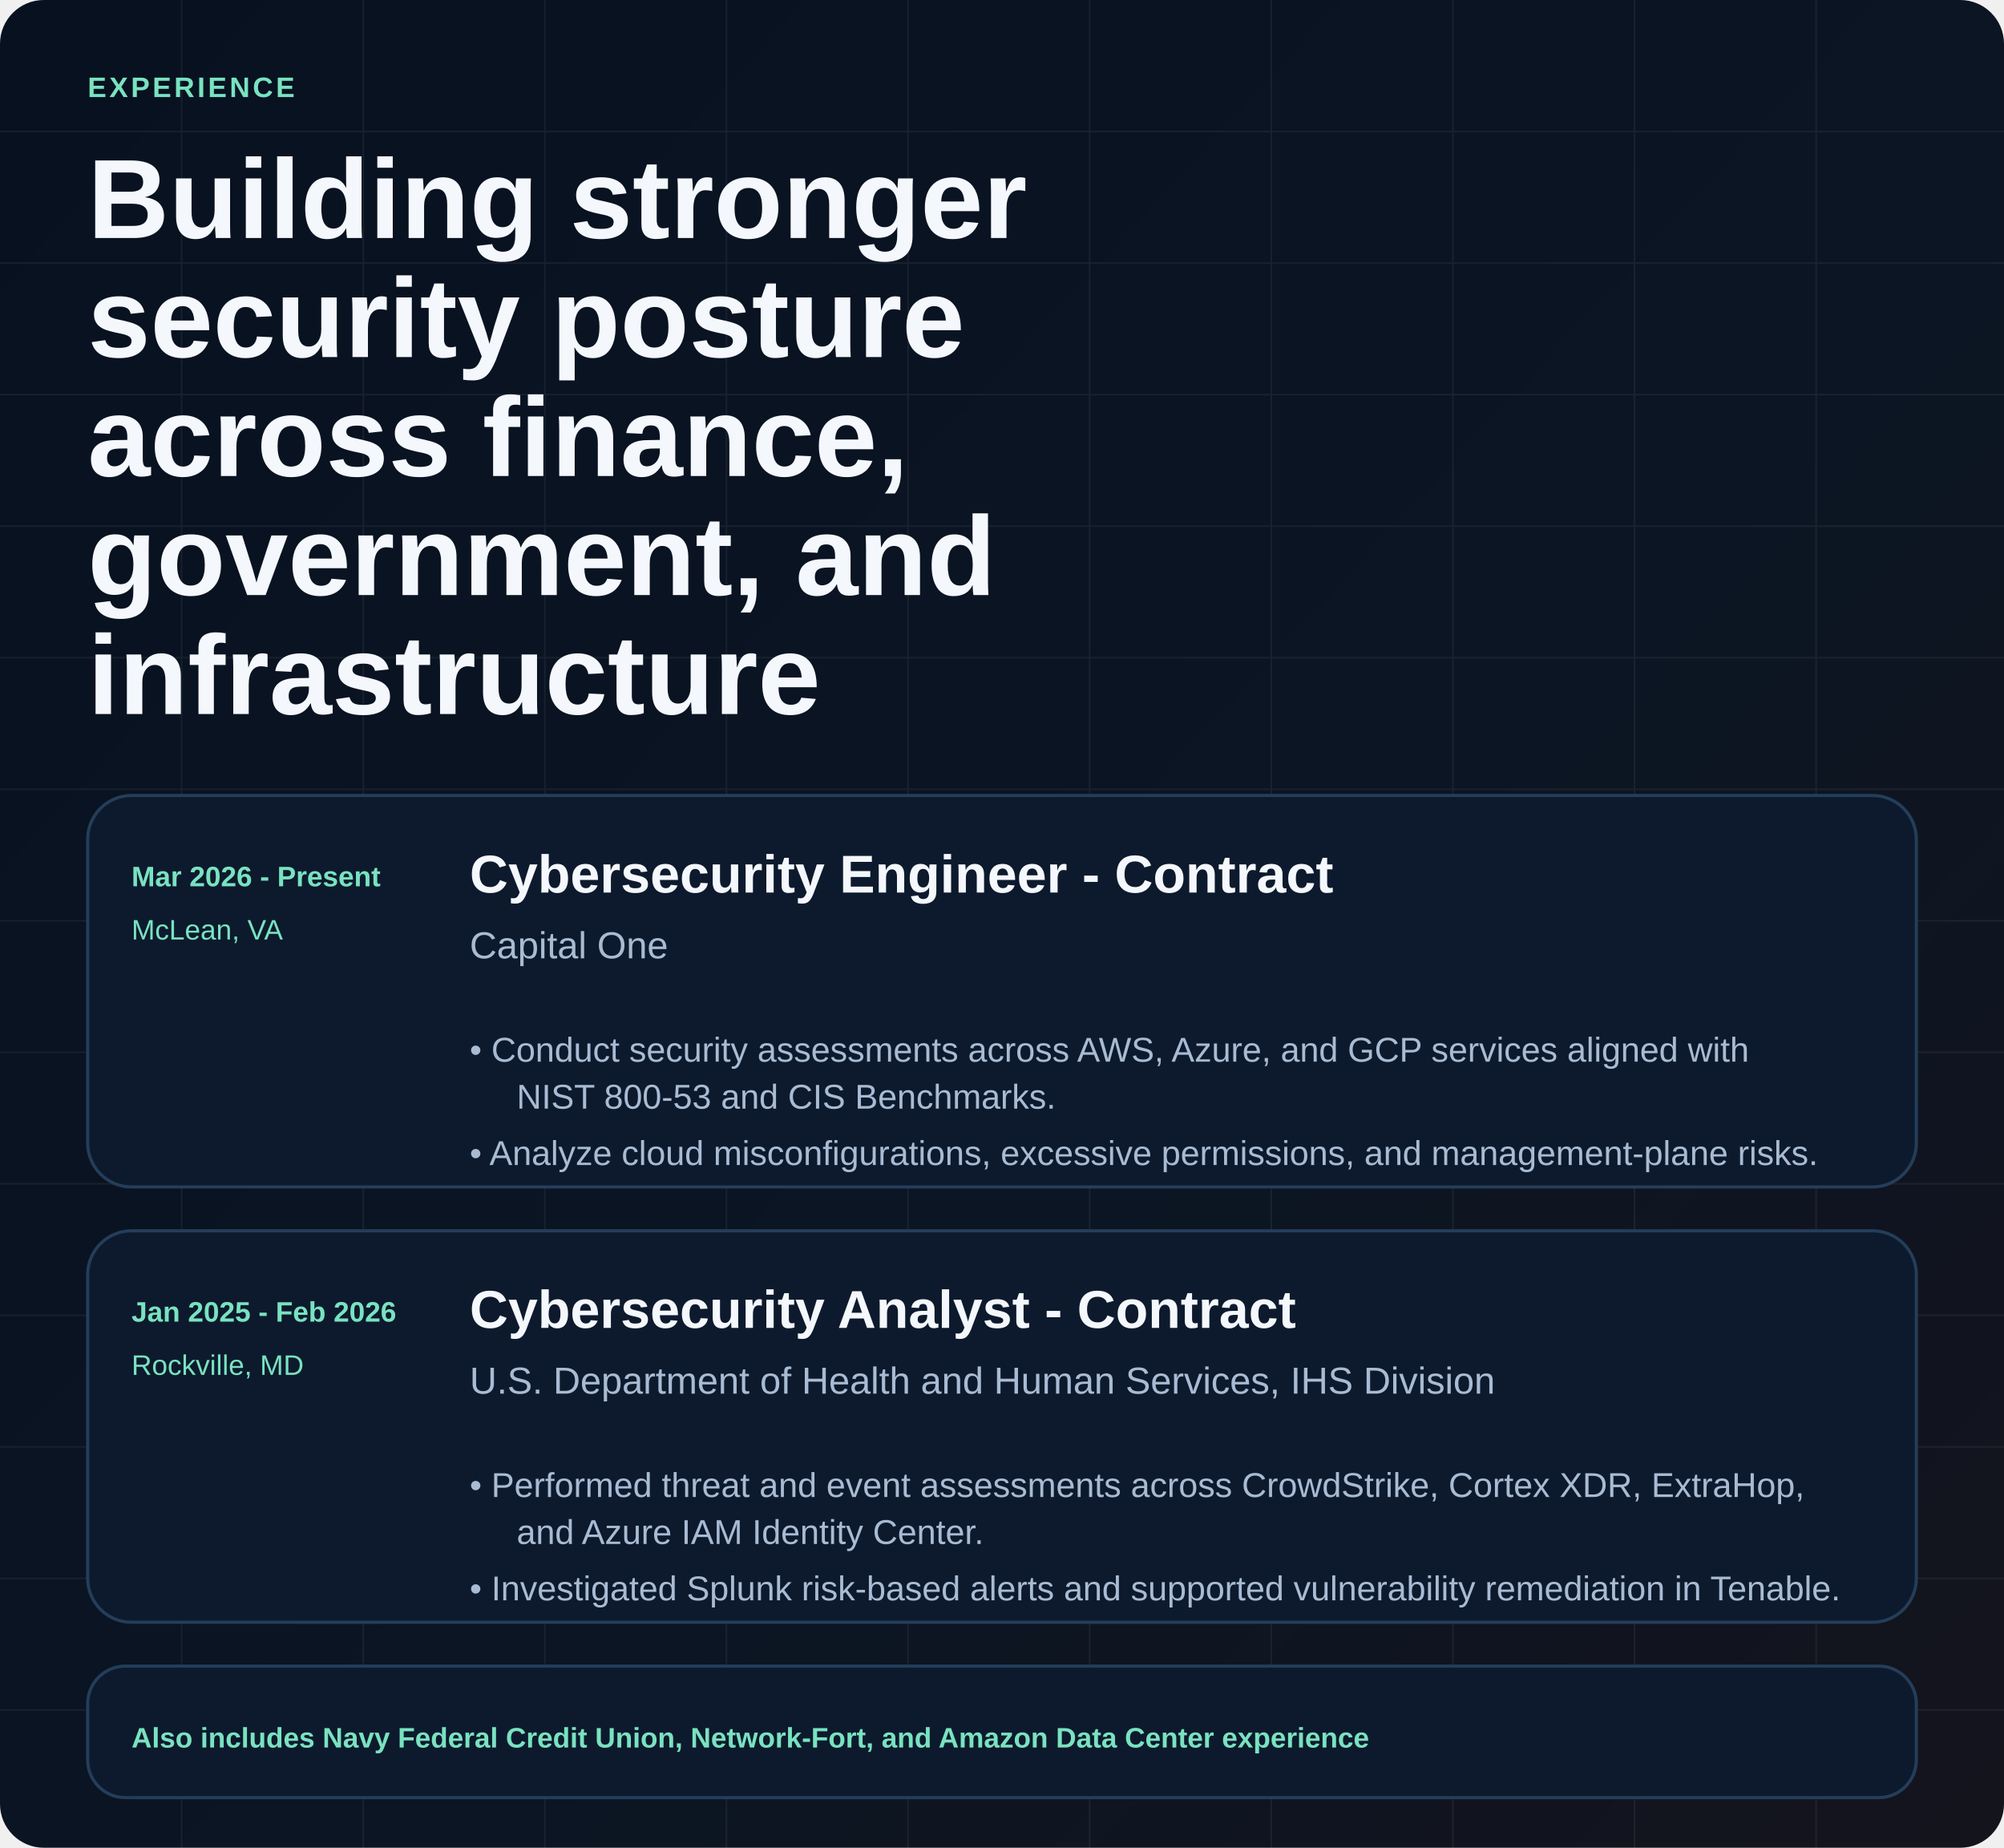
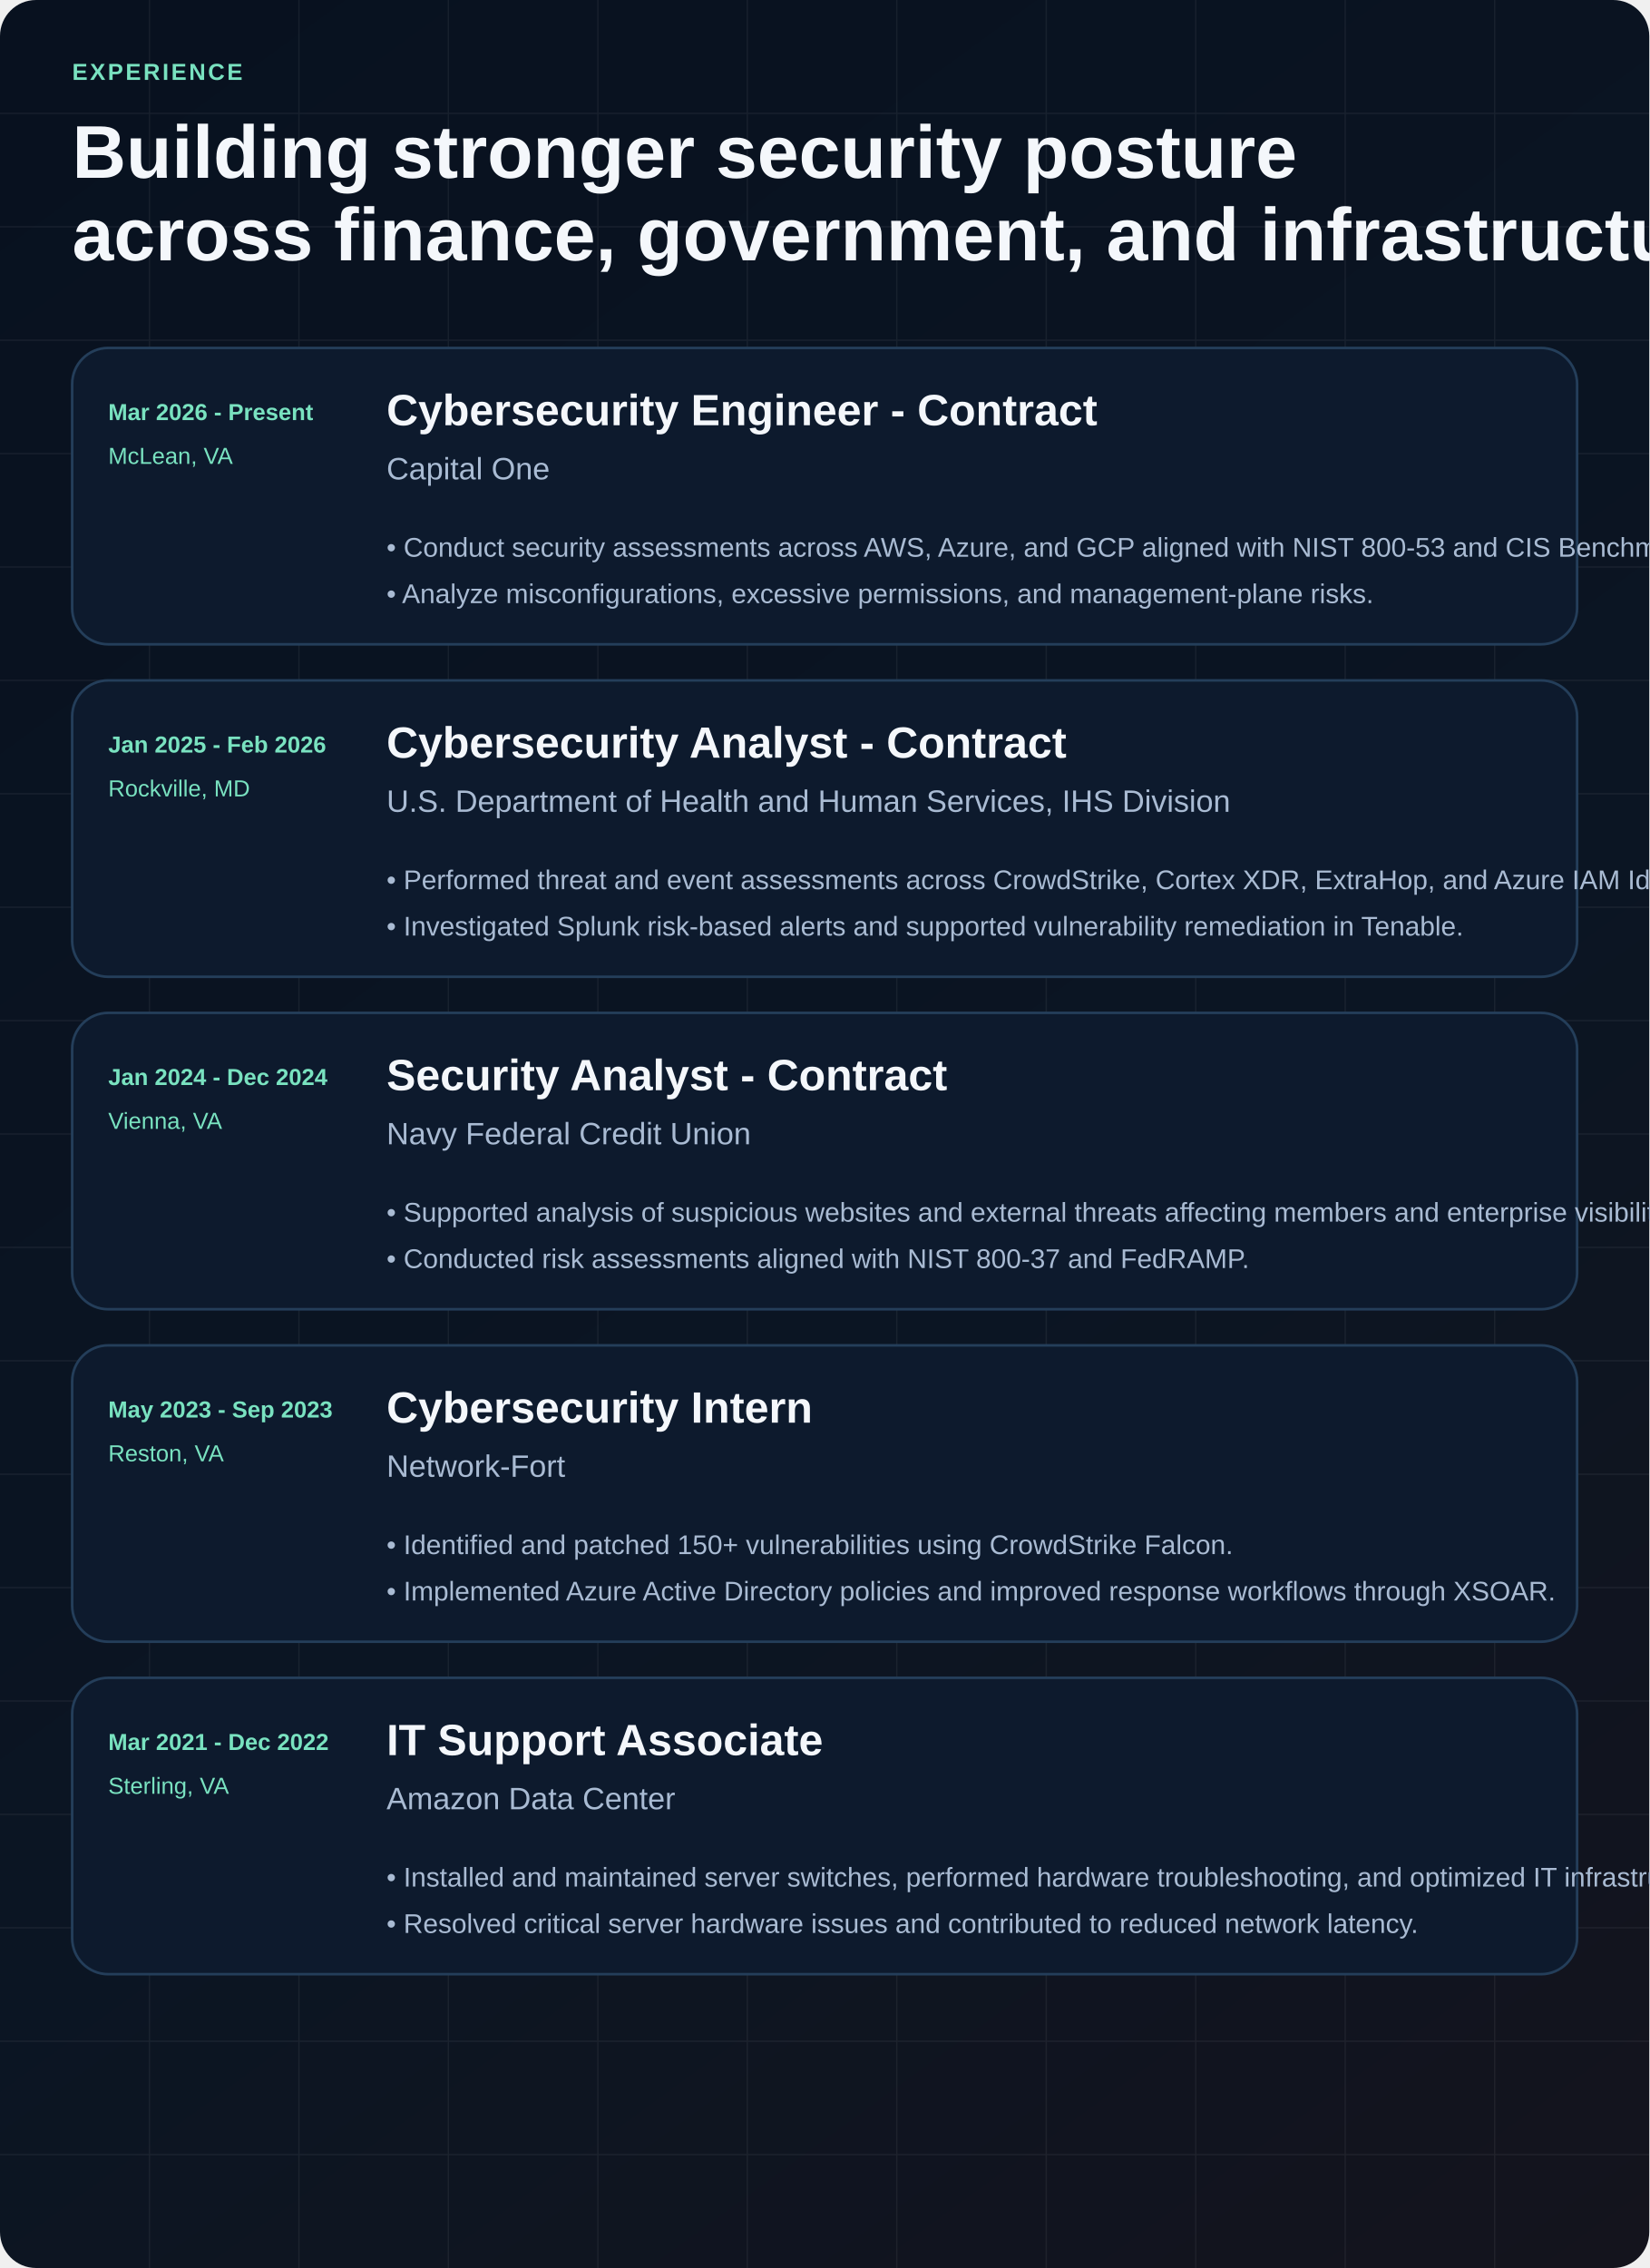
- <svg xmlns="http://www.w3.org/2000/svg" width="1280" height="1180" viewBox="0 0 1280 1180" fill="none">
+ <svg xmlns="http://www.w3.org/2000/svg" width="1280" height="1760" viewBox="0 0 1280 1760" fill="none">
  <defs>
-     <linearGradient id="bg" x1="0" y1="0" x2="1280" y2="1180" gradientUnits="userSpaceOnUse">
+     <linearGradient id="bg" x1="0" y1="0" x2="1280" y2="1760" gradientUnits="userSpaceOnUse">
      <stop stop-color="#08111F" />
      <stop offset="0.58" stop-color="#0B1523" />
      <stop offset="1" stop-color="#14141D" />
    </linearGradient>
  </defs>
-   <rect width="1280" height="1180" rx="28" fill="url(#bg)" />
+   <rect width="1280" height="1760" rx="28" fill="url(#bg)" />
  <g opacity="0.06">
-     <path d="M0 84H1280" stroke="white" />
-     <path d="M0 168H1280" stroke="white" />
-     <path d="M0 252H1280" stroke="white" />
-     <path d="M0 336H1280" stroke="white" />
-     <path d="M0 420H1280" stroke="white" />
-     <path d="M0 504H1280" stroke="white" />
-     <path d="M0 588H1280" stroke="white" />
-     <path d="M0 672H1280" stroke="white" />
-     <path d="M0 756H1280" stroke="white" />
-     <path d="M0 840H1280" stroke="white" />
-     <path d="M0 924H1280" stroke="white" />
-     <path d="M0 1008H1280" stroke="white" />
-     <path d="M0 1092H1280" stroke="white" />
-     <path d="M116 0V1180" stroke="white" />
-     <path d="M232 0V1180" stroke="white" />
-     <path d="M348 0V1180" stroke="white" />
-     <path d="M464 0V1180" stroke="white" />
-     <path d="M580 0V1180" stroke="white" />
-     <path d="M696 0V1180" stroke="white" />
-     <path d="M812 0V1180" stroke="white" />
-     <path d="M928 0V1180" stroke="white" />
-     <path d="M1044 0V1180" stroke="white" />
-     <path d="M1160 0V1180" stroke="white" />
+     <path d="M0 88H1280" stroke="white" />
+     <path d="M0 176H1280" stroke="white" />
+     <path d="M0 264H1280" stroke="white" />
+     <path d="M0 352H1280" stroke="white" />
+     <path d="M0 440H1280" stroke="white" />
+     <path d="M0 528H1280" stroke="white" />
+     <path d="M0 616H1280" stroke="white" />
+     <path d="M0 704H1280" stroke="white" />
+     <path d="M0 792H1280" stroke="white" />
+     <path d="M0 880H1280" stroke="white" />
+     <path d="M0 968H1280" stroke="white" />
+     <path d="M0 1056H1280" stroke="white" />
+     <path d="M0 1144H1280" stroke="white" />
+     <path d="M0 1232H1280" stroke="white" />
+     <path d="M0 1320H1280" stroke="white" />
+     <path d="M0 1408H1280" stroke="white" />
+     <path d="M0 1496H1280" stroke="white" />
+     <path d="M0 1584H1280" stroke="white" />
+     <path d="M0 1672H1280" stroke="white" />
+     <path d="M116 0V1760" stroke="white" />
+     <path d="M232 0V1760" stroke="white" />
+     <path d="M348 0V1760" stroke="white" />
+     <path d="M464 0V1760" stroke="white" />
+     <path d="M580 0V1760" stroke="white" />
+     <path d="M696 0V1760" stroke="white" />
+     <path d="M812 0V1760" stroke="white" />
+     <path d="M928 0V1760" stroke="white" />
+     <path d="M1044 0V1760" stroke="white" />
+     <path d="M1160 0V1760" stroke="white" />
  </g>
  <text x="56" y="62" fill="#79E2C0" font-family="Arial, Helvetica, sans-serif" font-size="18" font-weight="700" letter-spacing="1.8">EXPERIENCE</text>
-   <text x="56" y="152" fill="#F4F7FB" font-family="Arial, Helvetica, sans-serif" font-size="72" font-weight="800">Building stronger</text>
-   <text x="56" y="228" fill="#F4F7FB" font-family="Arial, Helvetica, sans-serif" font-size="72" font-weight="800">security posture</text>
-   <text x="56" y="304" fill="#F4F7FB" font-family="Arial, Helvetica, sans-serif" font-size="72" font-weight="800">across finance,</text>
-   <text x="56" y="380" fill="#F4F7FB" font-family="Arial, Helvetica, sans-serif" font-size="72" font-weight="800">government, and</text>
-   <text x="56" y="456" fill="#F4F7FB" font-family="Arial, Helvetica, sans-serif" font-size="72" font-weight="800">infrastructure</text>
-   <rect x="56" y="508" width="1168" height="250" rx="28" fill="#0D1A2D" stroke="#243E5A" stroke-width="2" />
-   <rect x="56" y="786" width="1168" height="250" rx="28" fill="#0D1A2D" stroke="#243E5A" stroke-width="2" />
-   <rect x="56" y="1064" width="1168" height="84" rx="24" fill="#0D1A2D" stroke="#243E5A" stroke-width="2" />
-   <text x="84" y="566" fill="#79E2C0" font-family="Arial, Helvetica, sans-serif" font-size="18" font-weight="700">Mar 2026 - Present</text>
-   <text x="84" y="600" fill="#79E2C0" font-family="Arial, Helvetica, sans-serif" font-size="18">McLean, VA</text>
-   <text x="300" y="570" fill="#F4F7FB" font-family="Arial, Helvetica, sans-serif" font-size="34" font-weight="800">Cybersecurity Engineer - Contract</text>
-   <text x="300" y="612" fill="#A9BBD3" font-family="Arial, Helvetica, sans-serif" font-size="24">Capital One</text>
-   <text x="300" y="678" fill="#A9BBD3" font-family="Arial, Helvetica, sans-serif" font-size="22">• Conduct security assessments across AWS, Azure, and GCP services aligned with</text>
-   <text x="330" y="708" fill="#A9BBD3" font-family="Arial, Helvetica, sans-serif" font-size="22">NIST 800-53 and CIS Benchmarks.</text>
-   <text x="300" y="744" fill="#A9BBD3" font-family="Arial, Helvetica, sans-serif" font-size="22">• Analyze cloud misconfigurations, excessive permissions, and management-plane risks.</text>
-   <text x="84" y="844" fill="#79E2C0" font-family="Arial, Helvetica, sans-serif" font-size="18" font-weight="700">Jan 2025 - Feb 2026</text>
-   <text x="84" y="878" fill="#79E2C0" font-family="Arial, Helvetica, sans-serif" font-size="18">Rockville, MD</text>
-   <text x="300" y="848" fill="#F4F7FB" font-family="Arial, Helvetica, sans-serif" font-size="34" font-weight="800">Cybersecurity Analyst - Contract</text>
-   <text x="300" y="890" fill="#A9BBD3" font-family="Arial, Helvetica, sans-serif" font-size="24">U.S. Department of Health and Human Services, IHS Division</text>
-   <text x="300" y="956" fill="#A9BBD3" font-family="Arial, Helvetica, sans-serif" font-size="22">• Performed threat and event assessments across CrowdStrike, Cortex XDR, ExtraHop,</text>
-   <text x="330" y="986" fill="#A9BBD3" font-family="Arial, Helvetica, sans-serif" font-size="22">and Azure IAM Identity Center.</text>
-   <text x="300" y="1022" fill="#A9BBD3" font-family="Arial, Helvetica, sans-serif" font-size="22">• Investigated Splunk risk-based alerts and supported vulnerability remediation in Tenable.</text>
-   <text x="84" y="1116" fill="#79E2C0" font-family="Arial, Helvetica, sans-serif" font-size="18" font-weight="700">Also includes Navy Federal Credit Union, Network-Fort, and Amazon Data Center experience</text>
+   <text x="56" y="138" fill="#F4F7FB" font-family="Arial, Helvetica, sans-serif" font-size="58" font-weight="800">Building stronger security posture</text>
+   <text x="56" y="202" fill="#F4F7FB" font-family="Arial, Helvetica, sans-serif" font-size="58" font-weight="800">across finance, government, and infrastructure</text>
+   <rect x="56" y="270" width="1168" height="230" rx="28" fill="#0D1A2D" stroke="#243E5A" stroke-width="2" />
+   <rect x="56" y="528" width="1168" height="230" rx="28" fill="#0D1A2D" stroke="#243E5A" stroke-width="2" />
+   <rect x="56" y="786" width="1168" height="230" rx="28" fill="#0D1A2D" stroke="#243E5A" stroke-width="2" />
+   <rect x="56" y="1044" width="1168" height="230" rx="28" fill="#0D1A2D" stroke="#243E5A" stroke-width="2" />
+   <rect x="56" y="1302" width="1168" height="230" rx="28" fill="#0D1A2D" stroke="#243E5A" stroke-width="2" />
+   <text x="84" y="326" fill="#79E2C0" font-family="Arial, Helvetica, sans-serif" font-size="18" font-weight="700">Mar 2026 - Present</text>
+   <text x="84" y="360" fill="#79E2C0" font-family="Arial, Helvetica, sans-serif" font-size="18">McLean, VA</text>
+   <text x="300" y="330" fill="#F4F7FB" font-family="Arial, Helvetica, sans-serif" font-size="34" font-weight="800">Cybersecurity Engineer - Contract</text>
+   <text x="300" y="372" fill="#A9BBD3" font-family="Arial, Helvetica, sans-serif" font-size="24">Capital One</text>
+   <text x="300" y="432" fill="#A9BBD3" font-family="Arial, Helvetica, sans-serif" font-size="21">• Conduct security assessments across AWS, Azure, and GCP aligned with NIST 800-53 and CIS Benchmarks.</text>
+   <text x="300" y="468" fill="#A9BBD3" font-family="Arial, Helvetica, sans-serif" font-size="21">• Analyze misconfigurations, excessive permissions, and management-plane risks.</text>
+   <text x="84" y="584" fill="#79E2C0" font-family="Arial, Helvetica, sans-serif" font-size="18" font-weight="700">Jan 2025 - Feb 2026</text>
+   <text x="84" y="618" fill="#79E2C0" font-family="Arial, Helvetica, sans-serif" font-size="18">Rockville, MD</text>
+   <text x="300" y="588" fill="#F4F7FB" font-family="Arial, Helvetica, sans-serif" font-size="34" font-weight="800">Cybersecurity Analyst - Contract</text>
+   <text x="300" y="630" fill="#A9BBD3" font-family="Arial, Helvetica, sans-serif" font-size="24">U.S. Department of Health and Human Services, IHS Division</text>
+   <text x="300" y="690" fill="#A9BBD3" font-family="Arial, Helvetica, sans-serif" font-size="21">• Performed threat and event assessments across CrowdStrike, Cortex XDR, ExtraHop, and Azure IAM Identity Center.</text>
+   <text x="300" y="726" fill="#A9BBD3" font-family="Arial, Helvetica, sans-serif" font-size="21">• Investigated Splunk risk-based alerts and supported vulnerability remediation in Tenable.</text>
+   <text x="84" y="842" fill="#79E2C0" font-family="Arial, Helvetica, sans-serif" font-size="18" font-weight="700">Jan 2024 - Dec 2024</text>
+   <text x="84" y="876" fill="#79E2C0" font-family="Arial, Helvetica, sans-serif" font-size="18">Vienna, VA</text>
+   <text x="300" y="846" fill="#F4F7FB" font-family="Arial, Helvetica, sans-serif" font-size="34" font-weight="800">Security Analyst - Contract</text>
+   <text x="300" y="888" fill="#A9BBD3" font-family="Arial, Helvetica, sans-serif" font-size="24">Navy Federal Credit Union</text>
+   <text x="300" y="948" fill="#A9BBD3" font-family="Arial, Helvetica, sans-serif" font-size="21">• Supported analysis of suspicious websites and external threats affecting members and enterprise visibility.</text>
+   <text x="300" y="984" fill="#A9BBD3" font-family="Arial, Helvetica, sans-serif" font-size="21">• Conducted risk assessments aligned with NIST 800-37 and FedRAMP.</text>
+   <text x="84" y="1100" fill="#79E2C0" font-family="Arial, Helvetica, sans-serif" font-size="18" font-weight="700">May 2023 - Sep 2023</text>
+   <text x="84" y="1134" fill="#79E2C0" font-family="Arial, Helvetica, sans-serif" font-size="18">Reston, VA</text>
+   <text x="300" y="1104" fill="#F4F7FB" font-family="Arial, Helvetica, sans-serif" font-size="34" font-weight="800">Cybersecurity Intern</text>
+   <text x="300" y="1146" fill="#A9BBD3" font-family="Arial, Helvetica, sans-serif" font-size="24">Network-Fort</text>
+   <text x="300" y="1206" fill="#A9BBD3" font-family="Arial, Helvetica, sans-serif" font-size="21">• Identified and patched 150+ vulnerabilities using CrowdStrike Falcon.</text>
+   <text x="300" y="1242" fill="#A9BBD3" font-family="Arial, Helvetica, sans-serif" font-size="21">• Implemented Azure Active Directory policies and improved response workflows through XSOAR.</text>
+   <text x="84" y="1358" fill="#79E2C0" font-family="Arial, Helvetica, sans-serif" font-size="18" font-weight="700">Mar 2021 - Dec 2022</text>
+   <text x="84" y="1392" fill="#79E2C0" font-family="Arial, Helvetica, sans-serif" font-size="18">Sterling, VA</text>
+   <text x="300" y="1362" fill="#F4F7FB" font-family="Arial, Helvetica, sans-serif" font-size="34" font-weight="800">IT Support Associate</text>
+   <text x="300" y="1404" fill="#A9BBD3" font-family="Arial, Helvetica, sans-serif" font-size="24">Amazon Data Center</text>
+   <text x="300" y="1464" fill="#A9BBD3" font-family="Arial, Helvetica, sans-serif" font-size="21">• Installed and maintained server switches, performed hardware troubleshooting, and optimized IT infrastructure.</text>
+   <text x="300" y="1500" fill="#A9BBD3" font-family="Arial, Helvetica, sans-serif" font-size="21">• Resolved critical server hardware issues and contributed to reduced network latency.</text>
</svg>
